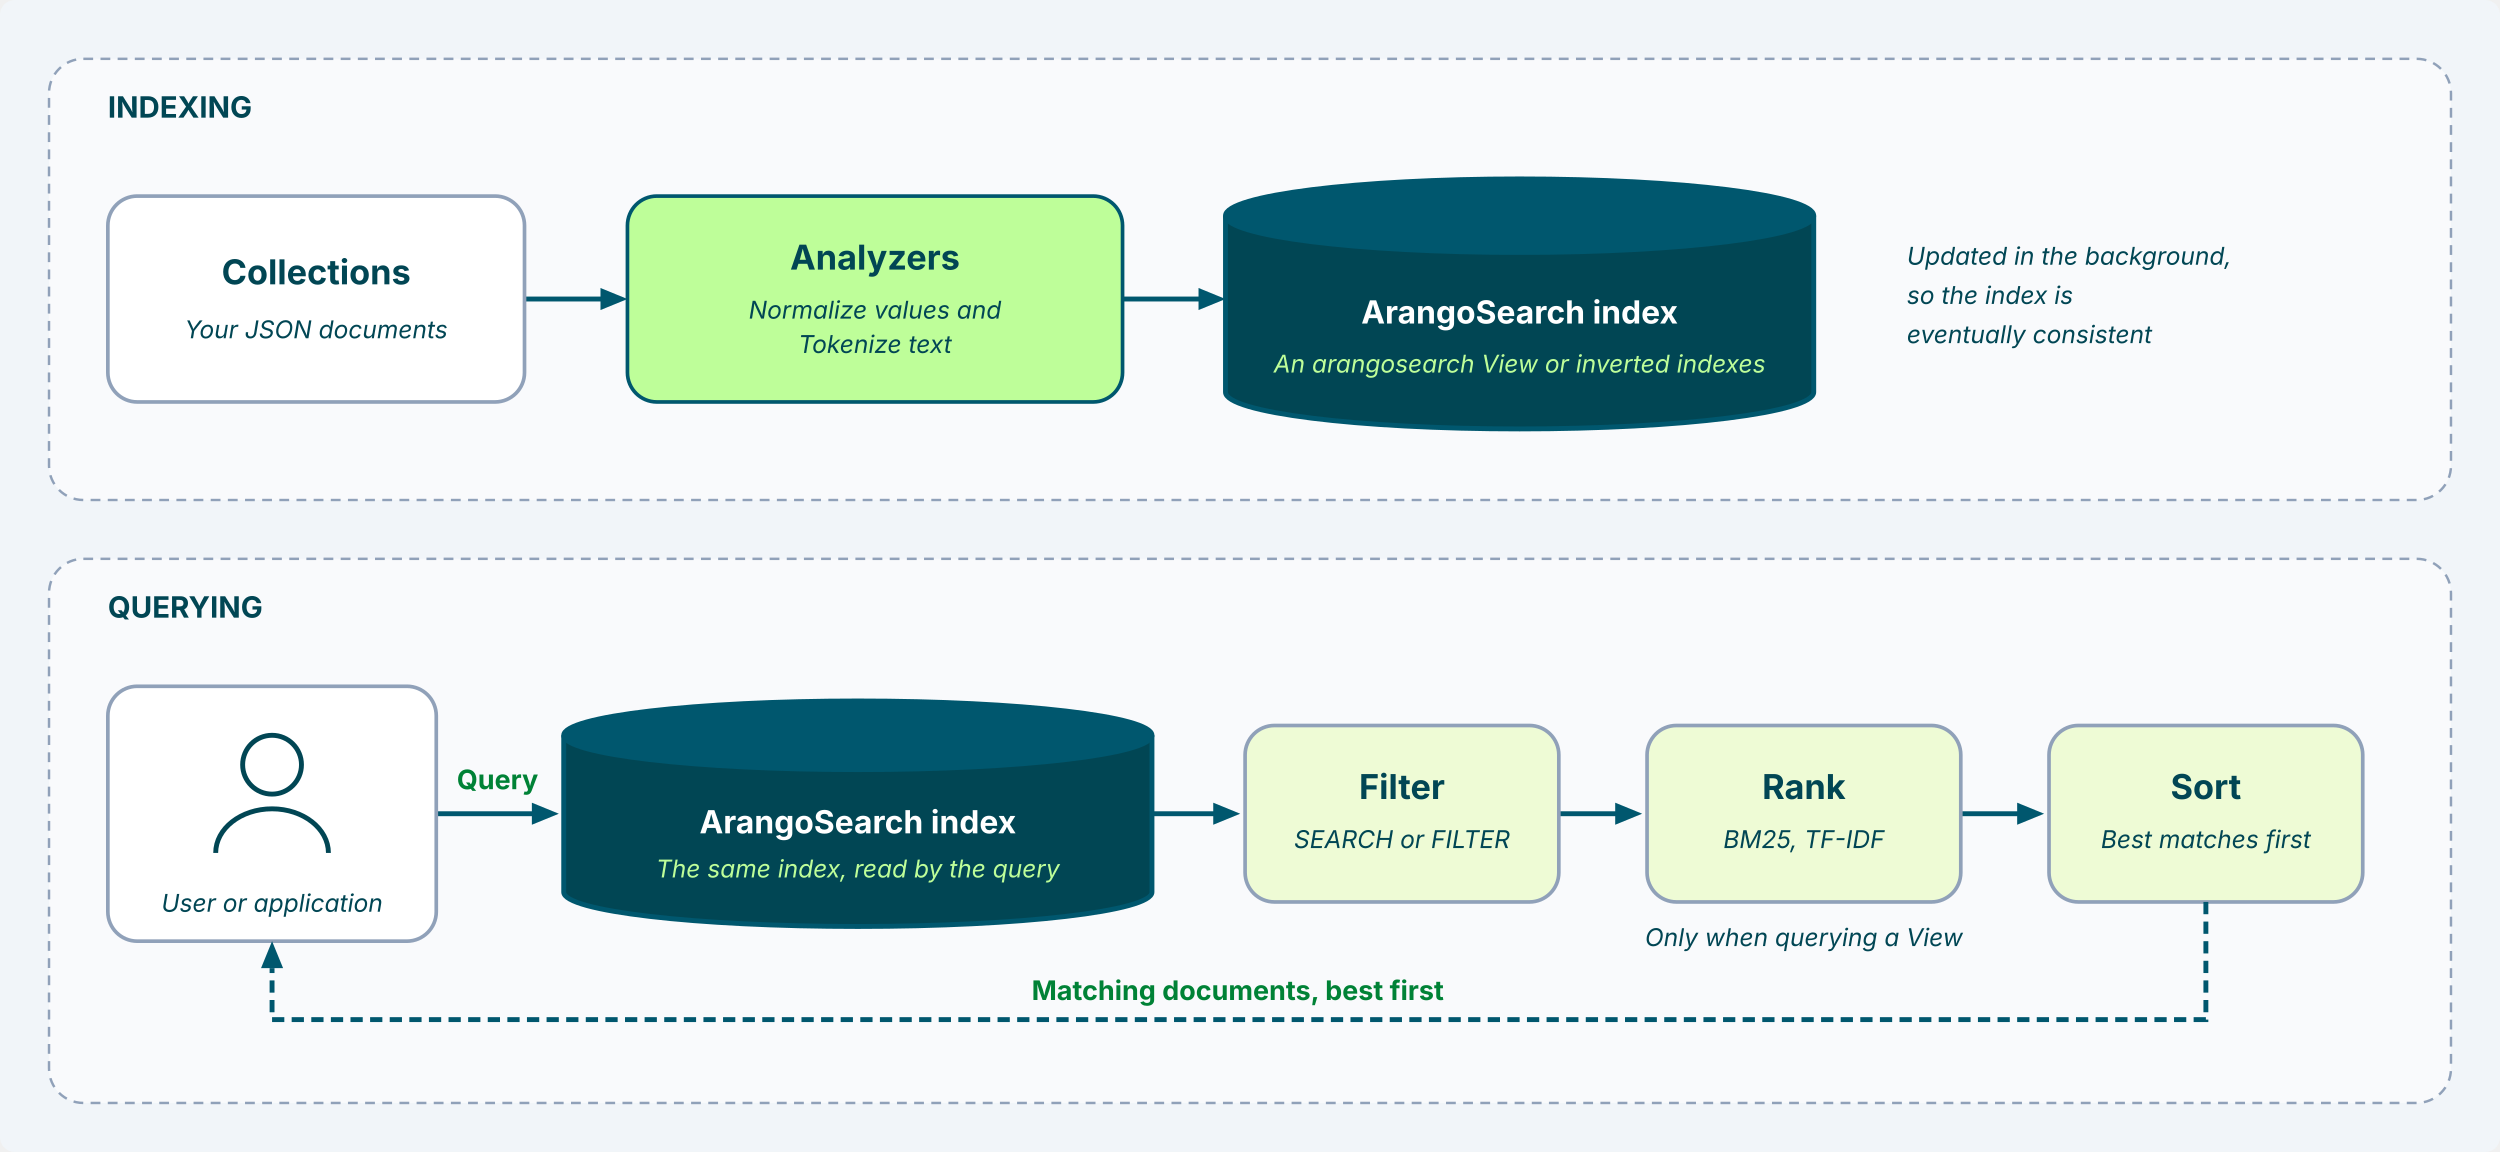
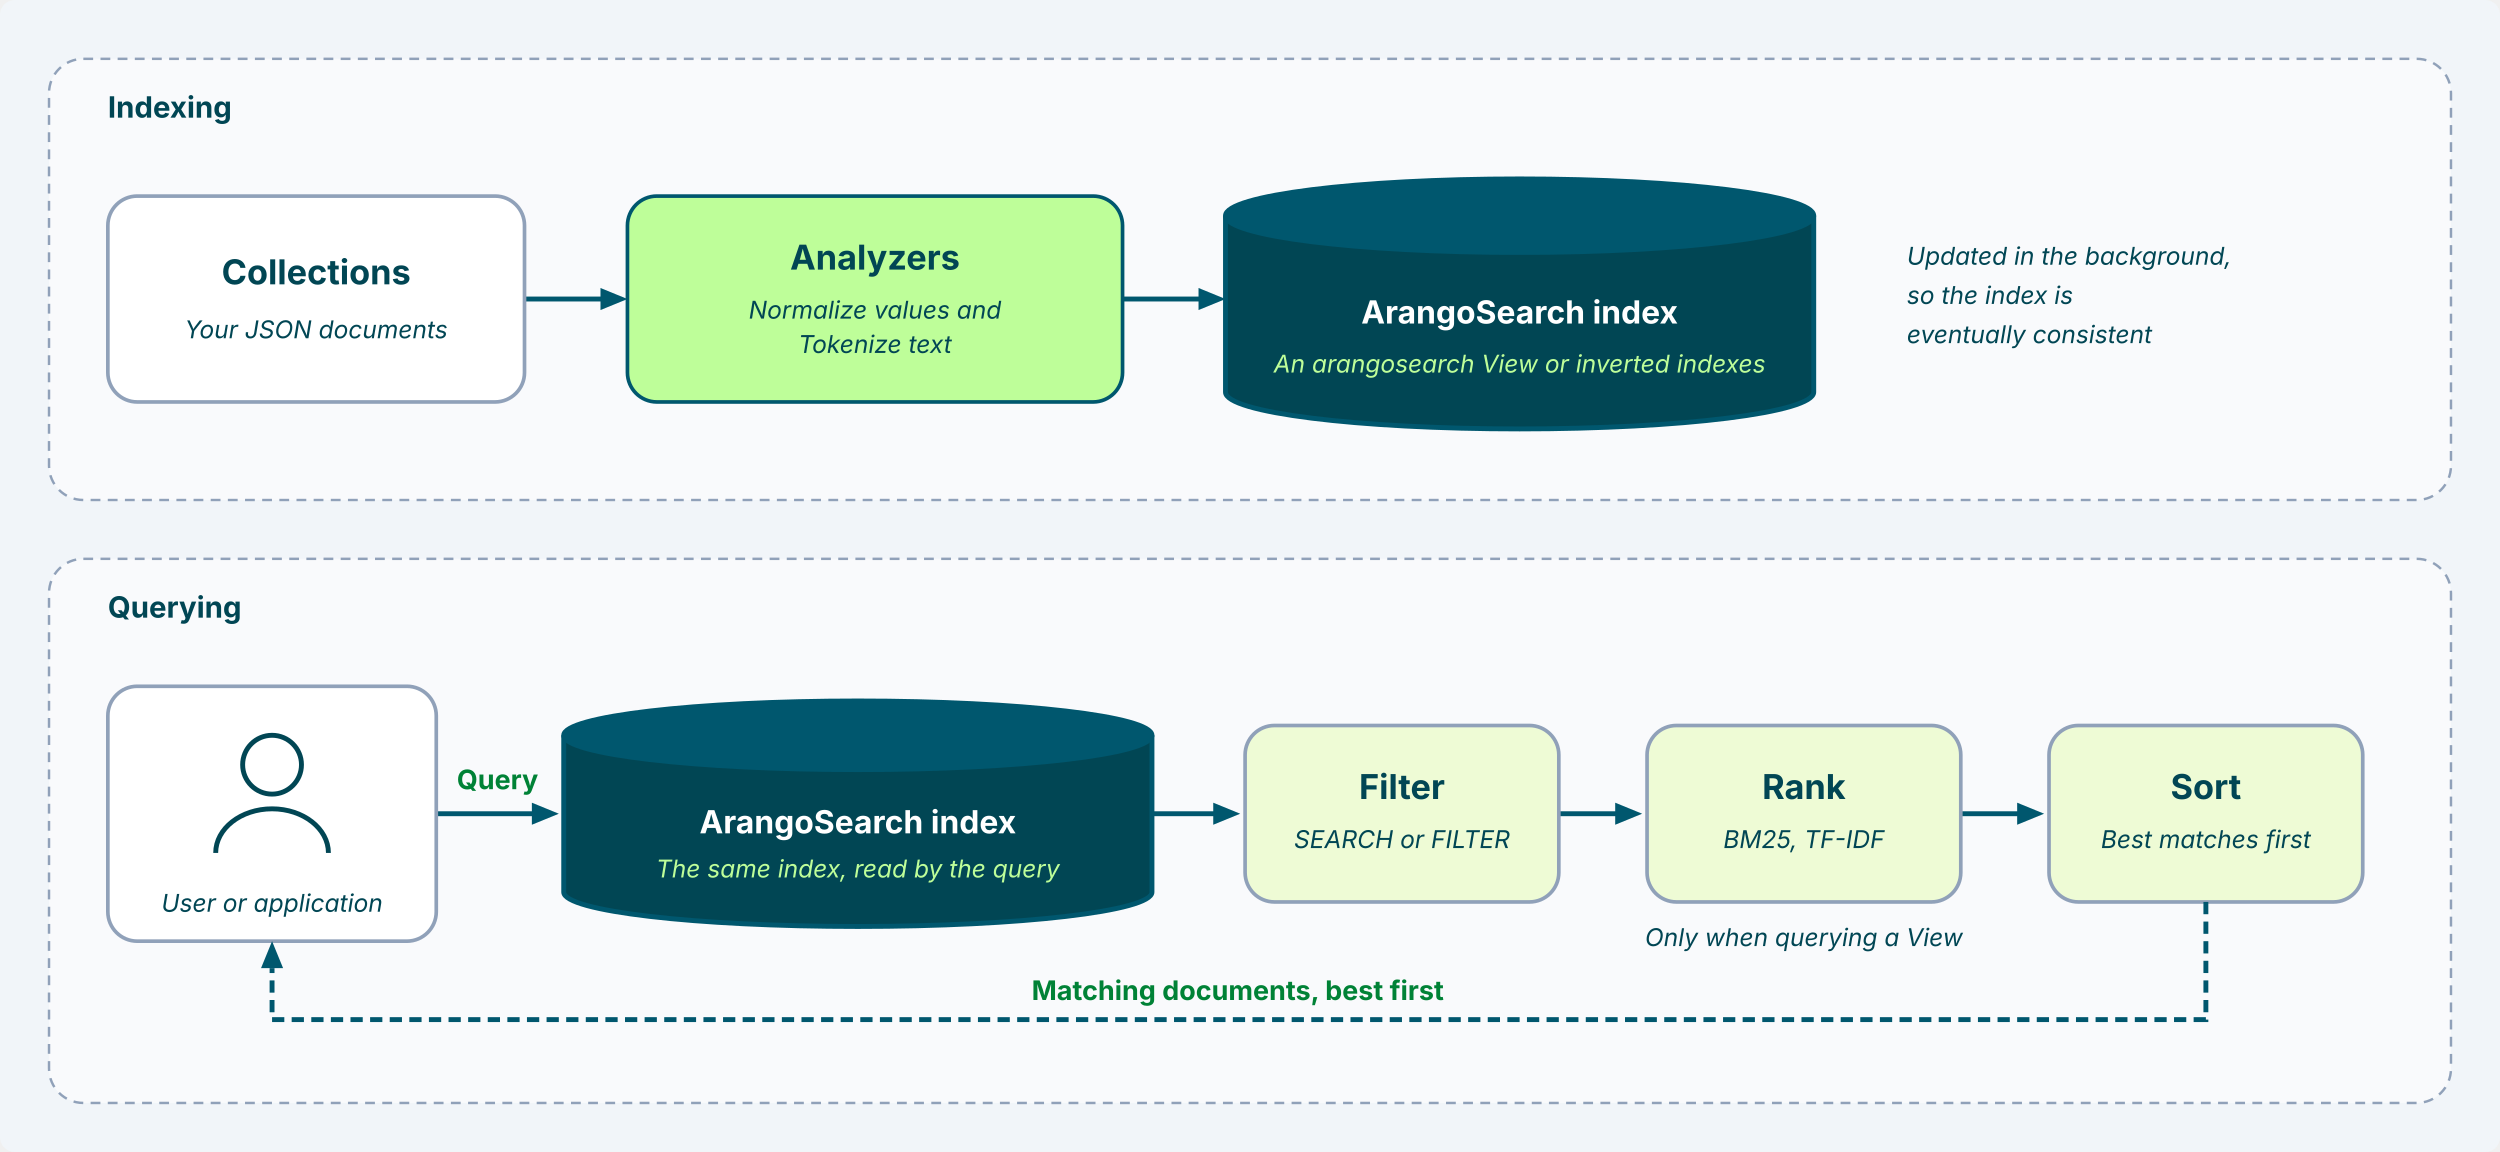
<svg xmlns="http://www.w3.org/2000/svg" viewBox="0 0 1020 470" style="display:block;width:100%;max-width:1020px;margin:0 auto">
  <style>
    .aso .src   { fill: #ffffff; stroke: #90a1b9; stroke-width: 1.5; }
    .aso .proc  { fill: #befe99; stroke: #00576e; stroke-width: 1.5; }
    .aso .step  { fill: #eefbd5; stroke: #90a1b9; stroke-width: 1.5; }
    .aso .cyl   { fill: #014654; stroke: #00576e; stroke-width: 2; }
    .aso .cylt  { fill: #00576e; stroke: #00576e; stroke-width: 2; }
    .aso .icon  { fill: none; stroke: #014654; stroke-width: 2; }
    .aso .t14   { font-family: Inter, -apple-system, BlinkMacSystemFont, 'Segoe UI', Helvetica, Arial, sans-serif; font-size: 14px; font-weight: bold; fill: #014654; }
    .aso .t14d  { font-family: Inter, -apple-system, BlinkMacSystemFont, 'Segoe UI', Helvetica, Arial, sans-serif; font-size: 14px; font-weight: bold; fill: #014654; }
    .aso .t13w  { font-family: Inter, -apple-system, BlinkMacSystemFont, 'Segoe UI', Helvetica, Arial, sans-serif; font-size: 13px; font-weight: bold; fill: #ffffff; }
    .aso .t10   { font-family: Inter, -apple-system, BlinkMacSystemFont, 'Segoe UI', Helvetica, Arial, sans-serif; font-size: 10px; font-style: italic; fill: #014654; }
    .aso .t10d  { font-family: Inter, -apple-system, BlinkMacSystemFont, 'Segoe UI', Helvetica, Arial, sans-serif; font-size: 10px; font-style: italic; fill: #014654; }
    .aso .t10y  { font-family: Inter, -apple-system, BlinkMacSystemFont, 'Segoe UI', Helvetica, Arial, sans-serif; font-size: 10px; font-style: italic; fill: #befe99; }
    .aso .flow  { font-family: Inter, -apple-system, BlinkMacSystemFont, 'Segoe UI', Helvetica, Arial, sans-serif; font-size: 11px; font-weight: bold; fill: #008236; }
    .aso .lane  { font-family: Inter, -apple-system, BlinkMacSystemFont, 'Segoe UI', Helvetica, Arial, sans-serif; font-size: 12px; font-weight: bold; fill: #014654; }
    .aso .card:hover .src  { fill: #eefbd5; stroke: #00576e; }
    .aso .card:hover .proc { fill: #ffffff; stroke: #00576e; }
    .aso .card:hover .step { fill: #eefbd5; stroke: #00576e; }
    .aso .card:hover .cyl  { fill: #00576e; stroke: #befe99; }
    .aso .card:hover .cylt { fill: #06838a; stroke: #befe99; }
  </style>
  <g class="aso">
    <rect width="1020" height="470" fill="#f1f5f9" rx="6" />
    <rect x="20" y="24" width="980" height="180" rx="14" fill="#ffffff" fill-opacity="0.55" stroke="#90a1b9" stroke-width="1" stroke-dasharray="4 3" />
-     <text x="44" y="48" class="lane">INDEXING</text>
+     <text x="44" y="48" class="lane">Indexing</text>
    <path d="M 214 122 L 246 122" stroke="#00576e" stroke-width="2" fill="none" />
    <polygon points="256,122 245,117.5 245,126.5" fill="#00576e" />
    <path d="M 458 122 L 490 122" stroke="#00576e" stroke-width="2" fill="none" />
    <polygon points="500,122 489,117.5 489,126.5" fill="#00576e" />
    <g class="card">
      <rect x="44" y="80" width="170" height="84" rx="12" class="src" />
      <text x="129" y="116" text-anchor="middle" class="t14">Collections</text>
      <text x="129" y="138" text-anchor="middle" class="t10">Your JSON documents</text>
    </g>
    <g class="card">
      <rect x="256" y="80" width="202" height="84" rx="12" class="proc" />
      <text x="357" y="110" text-anchor="middle" class="t14d">Analyzers</text>
      <text x="357" y="130" text-anchor="middle" class="t10d">Normalize values and</text>
      <text x="357" y="144" text-anchor="middle" class="t10d">Tokenize text</text>
    </g>
    <g class="card">
      <path d="M 500 88 L 500 160 A 120 15 0 0 0 740 160 L 740 88" class="cyl" />
      <ellipse cx="620" cy="88" rx="120" ry="15" class="cylt" />
      <text x="620" y="132" text-anchor="middle" class="t13w">ArangoSearch index</text>
      <text x="620" y="152" text-anchor="middle" class="t10y">An arangosearch View or inverted indexes</text>
    </g>
    <text x="778" y="108" class="t10">Updated in the background,</text>
    <text x="778" y="124" class="t10">so the index is</text>
    <text x="778" y="140" class="t10">eventually consistent</text>
    <rect x="20" y="228" width="980" height="222" rx="14" fill="#ffffff" fill-opacity="0.55" stroke="#90a1b9" stroke-width="1" stroke-dasharray="4 3" />
-     <text x="44" y="252" class="lane">QUERYING</text>
+     <text x="44" y="252" class="lane">Querying</text>
    <path d="M 178 332 L 218 332" stroke="#00576e" stroke-width="2" fill="none" />
    <polygon points="228,332 217,327.5 217,336.5" fill="#00576e" />
    <text x="203" y="322" text-anchor="middle" class="flow">Query</text>
    <path d="M 470 332 L 496 332" stroke="#00576e" stroke-width="2" fill="none" />
    <polygon points="506,332 495,327.5 495,336.5" fill="#00576e" />
    <path d="M 636 332 L 660 332" stroke="#00576e" stroke-width="2" fill="none" />
    <polygon points="670,332 659,327.5 659,336.5" fill="#00576e" />
    <path d="M 800 332 L 824 332" stroke="#00576e" stroke-width="2" fill="none" />
    <polygon points="834,332 823,327.5 823,336.5" fill="#00576e" />
    <g class="card">
      <rect x="44" y="280" width="134" height="104" rx="12" class="src" />
      <circle cx="111" cy="312" r="12" class="icon" />
      <path d="M 88 348 A 23 18 0 0 1 134 348" class="icon" />
      <text x="111" y="372" text-anchor="middle" class="t10">User or application</text>
    </g>
    <g class="card">
      <path d="M 230 300 L 230 364 A 120 14 0 0 0 470 364 L 470 300" class="cyl" />
      <ellipse cx="350" cy="300" rx="120" ry="14" class="cylt" />
      <text x="350" y="340" text-anchor="middle" class="t13w">ArangoSearch index</text>
      <text x="350" y="358" text-anchor="middle" class="t10y">The same index, read by the query</text>
    </g>
    <g class="card">
      <rect x="508" y="296" width="128" height="72" rx="12" class="step" />
      <text x="572" y="326" text-anchor="middle" class="t14">Filter</text>
      <text x="572" y="346" text-anchor="middle" class="t10">SEARCH or FILTER</text>
    </g>
    <g class="card">
      <rect x="672" y="296" width="128" height="72" rx="12" class="step" />
      <text x="736" y="326" text-anchor="middle" class="t14">Rank</text>
      <text x="736" y="346" text-anchor="middle" class="t10">BM25, TF-IDF</text>
    </g>
    <g class="card">
      <rect x="836" y="296" width="128" height="72" rx="12" class="step" />
      <text x="900" y="326" text-anchor="middle" class="t14">Sort</text>
      <text x="900" y="346" text-anchor="middle" class="t10">Best matches first</text>
    </g>
    <text x="736" y="386" text-anchor="middle" class="t10">Only when querying a View</text>
    <path d="M 900 368 L 900 416 L 111 416 L 111 395" stroke="#00576e" stroke-width="2" fill="none" stroke-dasharray="5 3" />
    <polygon points="111,384 106.5,395 115.5,395" fill="#00576e" />
    <text x="505" y="408" text-anchor="middle" class="flow">Matching documents, best first</text>
  </g>
</svg>
